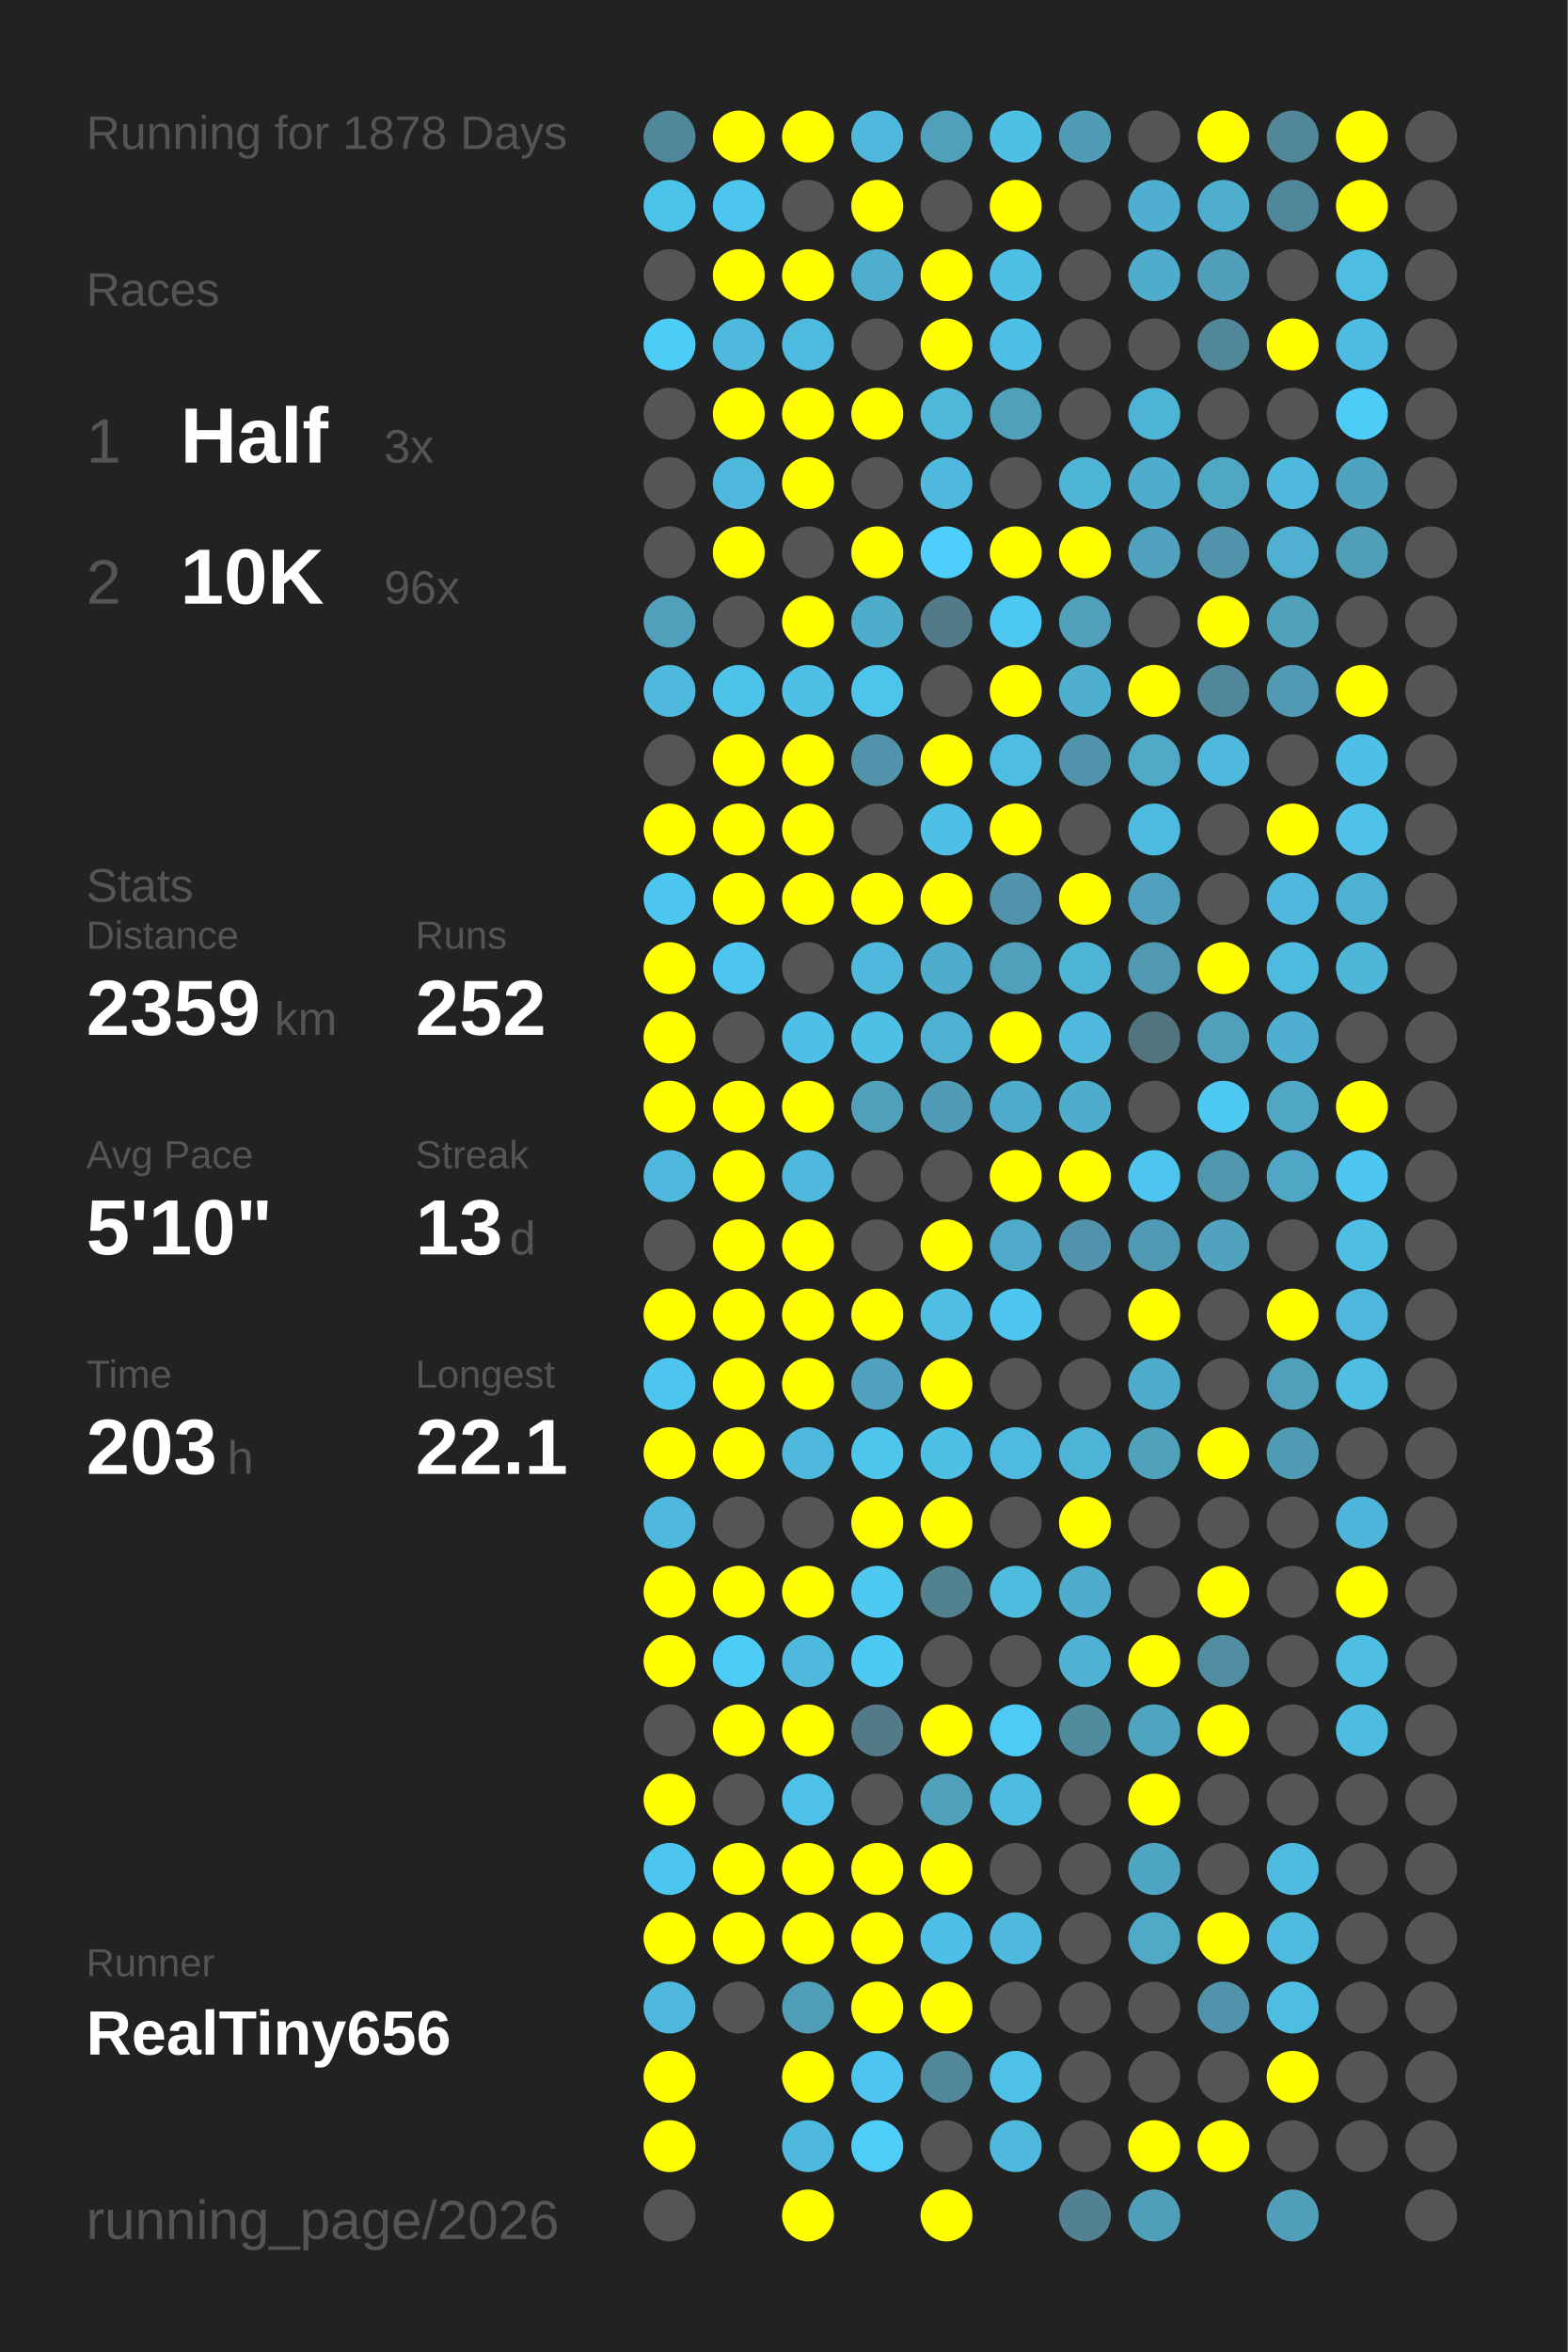
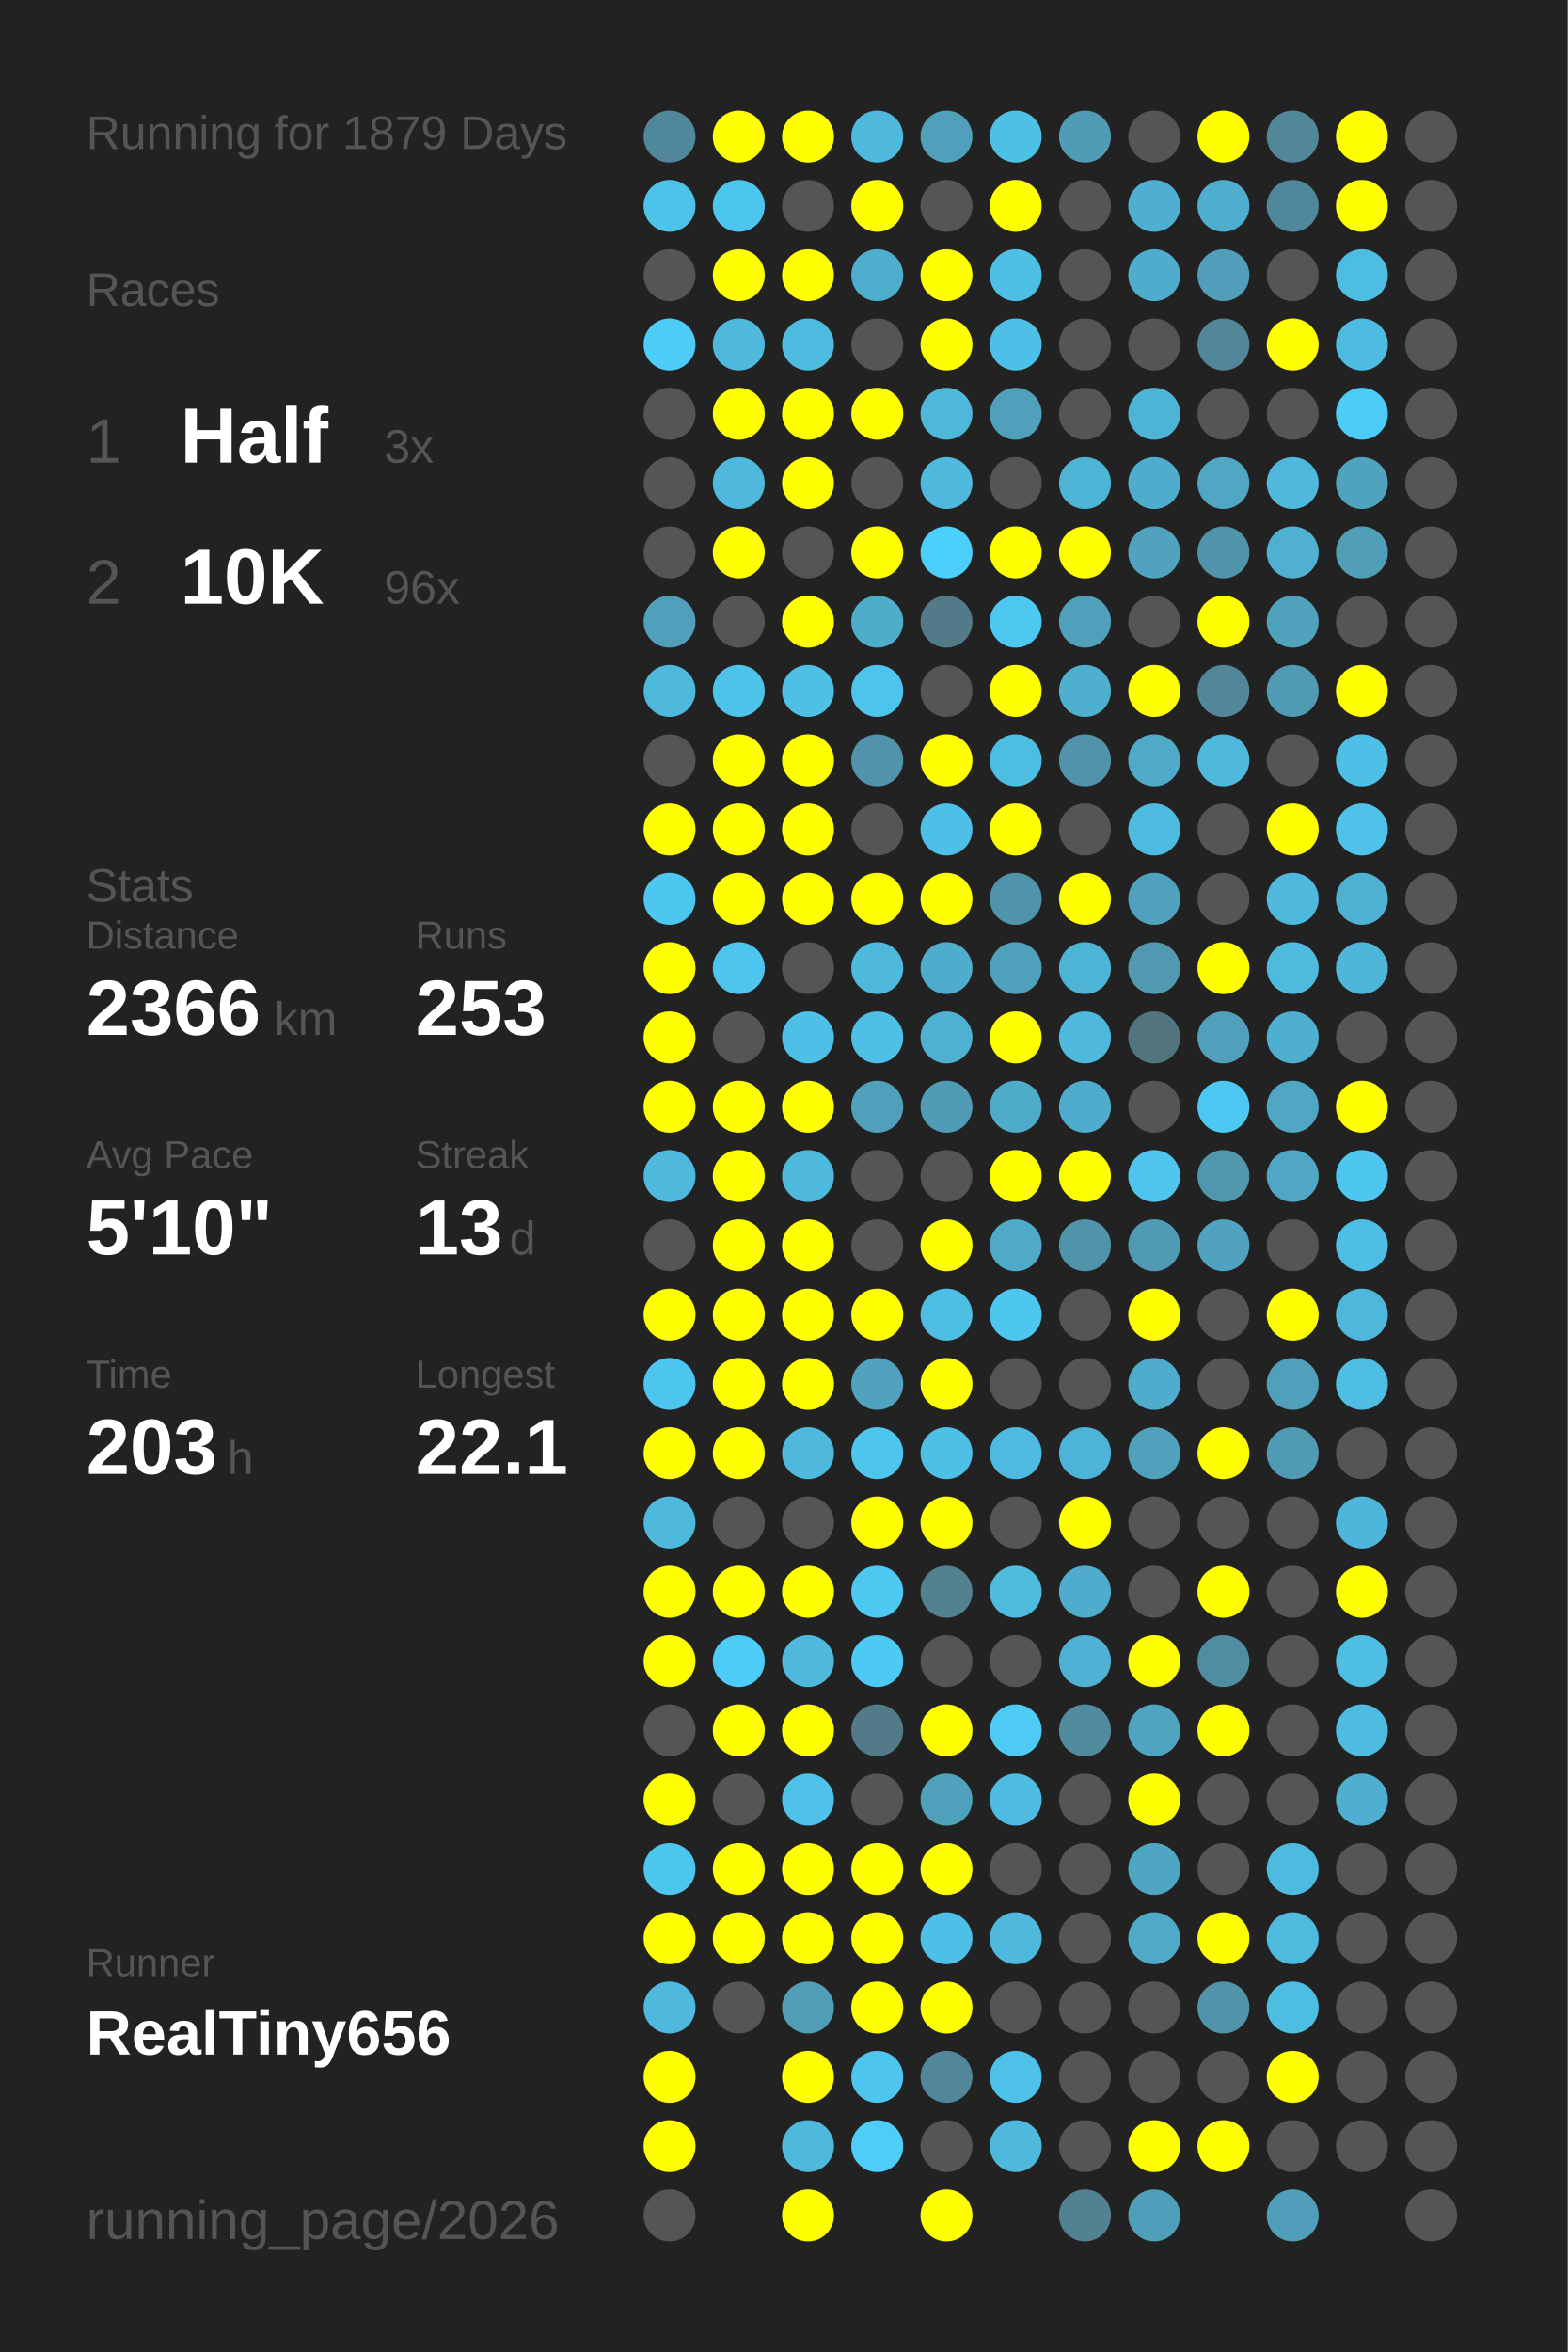
<svg xmlns="http://www.w3.org/2000/svg" baseProfile="full" height="300mm" version="1.1" viewBox="0,0,200,300" width="200mm">
  <defs />
  <rect fill="#222222" height="300" width="200" x="0" y="0" />
-   <text fill="#555555" style="font-size:6px; font-family:Arial;" x="11" y="19">Running for 1878 Days</text>
+   <text fill="#555555" style="font-size:6px; font-family:Arial;" x="11" y="19">Running for 1879 Days</text>
  <text fill="#555555" style="font-size:6px; font-family:Arial;" x="11" y="39">Races</text>
  <text fill="#555555" style="font-size:8px; font-family:Arial;" x="11" y="59">1</text>
  <text fill="#FFFFFF" style="font-size:10px; font-family:Arial; font-weight:bold;" x="23" y="59">Half</text>
  <text fill="#555555" style="font-size:6px; font-family:Arial;" x="49" y="59">3x</text>
  <text fill="#555555" style="font-size:8px; font-family:Arial;" x="11" y="77">2</text>
  <text fill="#FFFFFF" style="font-size:10px; font-family:Arial; font-weight:bold;" x="23" y="77">10K</text>
  <text fill="#555555" style="font-size:6px; font-family:Arial;" x="49" y="77">96x</text>
  <text fill="#555555" style="font-size:6px; font-family:Arial;" x="11" y="115">Stats</text>
  <text fill="#555555" style="font-size:5px; font-family:Arial;" x="11" y="121">Distance</text>
-   <text fill="#FFFFFF" style="font-size:10px; font-family:Arial; font-weight:bold;" x="11" y="132">2359</text>
+   <text fill="#FFFFFF" style="font-size:10px; font-family:Arial; font-weight:bold;" x="11" y="132">2366</text>
  <text fill="#555555" style="font-size:6px; font-family:Arial;" x="35" y="132">km</text>
  <text fill="#555555" style="font-size:5px; font-family:Arial;" x="53" y="121">Runs</text>
-   <text fill="#FFFFFF" style="font-size:10px; font-family:Arial; font-weight:bold;" x="53" y="132">252</text>
+   <text fill="#FFFFFF" style="font-size:10px; font-family:Arial; font-weight:bold;" x="53" y="132">253</text>
  <text fill="#555555" style="font-size:5px; font-family:Arial;" x="11" y="149">Avg Pace</text>
  <text fill="#FFFFFF" style="font-size:10px; font-family:Arial; font-weight:bold;" x="11" y="160">5'10"</text>
  <text fill="#555555" style="font-size:5px; font-family:Arial;" x="53" y="149">Streak</text>
  <text fill="#FFFFFF" style="font-size:10px; font-family:Arial; font-weight:bold;" x="53" y="160">13</text>
  <text fill="#555555" style="font-size:6px; font-family:Arial;" x="65" y="160">d</text>
  <text fill="#555555" style="font-size:5px; font-family:Arial;" x="11" y="177">Time</text>
  <text fill="#FFFFFF" style="font-size:10px; font-family:Arial; font-weight:bold;" x="11" y="188">203</text>
  <text fill="#555555" style="font-size:6px; font-family:Arial;" x="29" y="188">h</text>
  <text fill="#555555" style="font-size:5px; font-family:Arial;" x="53" y="177">Longest</text>
  <text fill="#FFFFFF" style="font-size:10px; font-family:Arial; font-weight:bold;" x="53" y="188">22.1</text>
  <text fill="#555555" style="font-size:5px; font-family:Arial;" x="11" y="252.065">Runner</text>
  <text fill="#FFFFFF" style="font-size:8px; font-family:Arial; font-weight:bold;" x="11" y="262.065">RealTiny656</text>
  <text fill="#555555" style="font-size:7px; font-family:Arial;" x="11" y="285.581">running_page/2026</text>
  <circle cx="85.417" cy="17.419" fill="#51879a" r="3.312" />
  <circle cx="85.417" cy="26.258" fill="#4dc3ea" r="3.312" />
  <circle cx="85.417" cy="35.097" fill="#555555" r="3.312" />
  <circle cx="85.417" cy="43.935" fill="#4dccf7" r="3.312" />
  <circle cx="85.417" cy="52.774" fill="#555555" r="3.312" />
  <circle cx="85.417" cy="61.613" fill="#555555" r="3.312" />
  <circle cx="85.417" cy="70.452" fill="#555555" r="3.312" />
  <circle cx="85.417" cy="79.29" fill="#50a0bb" r="3.312" />
  <circle cx="85.417" cy="88.129" fill="#4eb9dd" r="3.312" />
  <circle cx="85.417" cy="96.968" fill="#555555" r="3.312" />
  <circle cx="85.417" cy="105.806" fill="#FFFF00" r="3.312" />
  <circle cx="85.417" cy="114.645" fill="#4dc7f0" r="3.312" />
  <circle cx="85.417" cy="123.484" fill="#FFFF00" r="3.312" />
  <circle cx="85.417" cy="132.323" fill="#FFFF00" r="3.312" />
  <circle cx="85.417" cy="141.161" fill="#FFFF00" r="3.312" />
  <circle cx="85.417" cy="150" fill="#4eb9dd" r="3.312" />
  <circle cx="85.417" cy="158.839" fill="#555555" r="3.312" />
  <circle cx="85.417" cy="167.677" fill="#FFFF00" r="3.312" />
  <circle cx="85.417" cy="176.516" fill="#4dc6ef" r="3.312" />
  <circle cx="85.417" cy="185.355" fill="#FFFF00" r="3.312" />
  <circle cx="85.417" cy="194.194" fill="#4eb9dd" r="3.312" />
  <circle cx="85.417" cy="203.032" fill="#FFFF00" r="3.312" />
  <circle cx="85.417" cy="211.871" fill="#FFFF00" r="3.312" />
  <circle cx="85.417" cy="220.71" fill="#555555" r="3.312" />
  <circle cx="85.417" cy="229.548" fill="#FFFF00" r="3.312" />
  <circle cx="85.417" cy="238.387" fill="#4dc6ef" r="3.312" />
  <circle cx="85.417" cy="247.226" fill="#FFFF00" r="3.312" />
  <circle cx="85.417" cy="256.065" fill="#4eb9dd" r="3.312" />
  <circle cx="85.417" cy="264.903" fill="#FFFF00" r="3.312" />
  <circle cx="85.417" cy="273.742" fill="#FFFF00" r="3.312" />
  <circle cx="85.417" cy="282.581" fill="#555555" r="3.312" />
  <circle cx="94.25" cy="17.419" fill="#FFFF00" r="3.312" />
  <circle cx="94.25" cy="26.258" fill="#4dc6ef" r="3.312" />
  <circle cx="94.25" cy="35.097" fill="#FFFF00" r="3.312" />
  <circle cx="94.25" cy="43.935" fill="#4eb9dd" r="3.312" />
  <circle cx="94.25" cy="52.774" fill="#FFFF00" r="3.312" />
  <circle cx="94.25" cy="61.613" fill="#4eb9dd" r="3.312" />
  <circle cx="94.25" cy="70.452" fill="#FFFF00" r="3.312" />
  <circle cx="94.25" cy="79.29" fill="#555555" r="3.312" />
  <circle cx="94.25" cy="88.129" fill="#4dc3ea" r="3.312" />
  <circle cx="94.25" cy="96.968" fill="#FFFF00" r="3.312" />
  <circle cx="94.25" cy="105.806" fill="#FFFF00" r="3.312" />
  <circle cx="94.25" cy="114.645" fill="#FFFF00" r="3.312" />
  <circle cx="94.25" cy="123.484" fill="#4dc5ee" r="3.312" />
  <circle cx="94.25" cy="132.323" fill="#555555" r="3.312" />
  <circle cx="94.25" cy="141.161" fill="#FFFF00" r="3.312" />
  <circle cx="94.25" cy="150" fill="#FFFF00" r="3.312" />
  <circle cx="94.25" cy="158.839" fill="#FFFF00" r="3.312" />
  <circle cx="94.25" cy="167.677" fill="#FFFF00" r="3.312" />
  <circle cx="94.25" cy="176.516" fill="#FFFF00" r="3.312" />
  <circle cx="94.25" cy="185.355" fill="#FFFF00" r="3.312" />
  <circle cx="94.25" cy="194.194" fill="#555555" r="3.312" />
  <circle cx="94.25" cy="203.032" fill="#FFFF00" r="3.312" />
  <circle cx="94.25" cy="211.871" fill="#4dccf7" r="3.312" />
  <circle cx="94.25" cy="220.71" fill="#FFFF00" r="3.312" />
  <circle cx="94.25" cy="229.548" fill="#555555" r="3.312" />
  <circle cx="94.25" cy="238.387" fill="#FFFF00" r="3.312" />
  <circle cx="94.25" cy="247.226" fill="#FFFF00" r="3.312" />
  <circle cx="94.25" cy="256.065" fill="#555555" r="3.312" />
  <circle cx="103.083" cy="17.419" fill="#FFFF00" r="3.312" />
  <circle cx="103.083" cy="26.258" fill="#555555" r="3.312" />
  <circle cx="103.083" cy="35.097" fill="#FFFF00" r="3.312" />
  <circle cx="103.083" cy="43.935" fill="#4ebadf" r="3.312" />
  <circle cx="103.083" cy="52.774" fill="#FFFF00" r="3.312" />
  <circle cx="103.083" cy="61.613" fill="#FFFF00" r="3.312" />
  <circle cx="103.083" cy="70.452" fill="#555555" r="3.312" />
  <circle cx="103.083" cy="79.29" fill="#FFFF00" r="3.312" />
  <circle cx="103.083" cy="88.129" fill="#4ebfe5" r="3.312" />
  <circle cx="103.083" cy="96.968" fill="#FFFF00" r="3.312" />
  <circle cx="103.083" cy="105.806" fill="#FFFF00" r="3.312" />
  <circle cx="103.083" cy="114.645" fill="#FFFF00" r="3.312" />
  <circle cx="103.083" cy="123.484" fill="#555555" r="3.312" />
  <circle cx="103.083" cy="132.323" fill="#4ec0e7" r="3.312" />
  <circle cx="103.083" cy="141.161" fill="#FFFF00" r="3.312" />
  <circle cx="103.083" cy="150" fill="#4eb9dd" r="3.312" />
  <circle cx="103.083" cy="158.839" fill="#FFFF00" r="3.312" />
  <circle cx="103.083" cy="167.677" fill="#FFFF00" r="3.312" />
  <circle cx="103.083" cy="176.516" fill="#FFFF00" r="3.312" />
  <circle cx="103.083" cy="185.355" fill="#4eb9dd" r="3.312" />
  <circle cx="103.083" cy="194.194" fill="#555555" r="3.312" />
  <circle cx="103.083" cy="203.032" fill="#FFFF00" r="3.312" />
  <circle cx="103.083" cy="211.871" fill="#4eb9dd" r="3.312" />
  <circle cx="103.083" cy="220.71" fill="#FFFF00" r="3.312" />
  <circle cx="103.083" cy="229.548" fill="#4ec1e8" r="3.312" />
  <circle cx="103.083" cy="238.387" fill="#FFFF00" r="3.312" />
  <circle cx="103.083" cy="247.226" fill="#FFFF00" r="3.312" />
  <circle cx="103.083" cy="256.065" fill="#509db7" r="3.312" />
  <circle cx="103.083" cy="264.903" fill="#FFFF00" r="3.312" />
  <circle cx="103.083" cy="273.742" fill="#4eb9dd" r="3.312" />
  <circle cx="103.083" cy="282.581" fill="#FFFF00" r="3.312" />
  <circle cx="111.917" cy="17.419" fill="#4eb9dd" r="3.312" />
  <circle cx="111.917" cy="26.258" fill="#FFFF00" r="3.312" />
  <circle cx="111.917" cy="35.097" fill="#4faece" r="3.312" />
  <circle cx="111.917" cy="43.935" fill="#555555" r="3.312" />
  <circle cx="111.917" cy="52.774" fill="#FFFF00" r="3.312" />
  <circle cx="111.917" cy="61.613" fill="#555555" r="3.312" />
  <circle cx="111.917" cy="70.452" fill="#FFFF00" r="3.312" />
  <circle cx="111.917" cy="79.29" fill="#4fadcc" r="3.312" />
  <circle cx="111.917" cy="88.129" fill="#4dc4eb" r="3.312" />
  <circle cx="111.917" cy="96.968" fill="#5093aa" r="3.312" />
  <circle cx="111.917" cy="105.806" fill="#555555" r="3.312" />
  <circle cx="111.917" cy="114.645" fill="#FFFF00" r="3.312" />
  <circle cx="111.917" cy="123.484" fill="#4eb9dd" r="3.312" />
  <circle cx="111.917" cy="132.323" fill="#4ebfe5" r="3.312" />
  <circle cx="111.917" cy="141.161" fill="#50a0bb" r="3.312" />
  <circle cx="111.917" cy="150" fill="#555555" r="3.312" />
  <circle cx="111.917" cy="158.839" fill="#555555" r="3.312" />
  <circle cx="111.917" cy="167.677" fill="#FFFF00" r="3.312" />
  <circle cx="111.917" cy="176.516" fill="#50a2be" r="3.312" />
  <circle cx="111.917" cy="185.355" fill="#4dc5ed" r="3.312" />
  <circle cx="111.917" cy="194.194" fill="#FFFF00" r="3.312" />
  <circle cx="111.917" cy="203.032" fill="#4dc8f1" r="3.312" />
  <circle cx="111.917" cy="211.871" fill="#4dcaf4" r="3.312" />
  <circle cx="111.917" cy="220.71" fill="#527a88" r="3.312" />
  <circle cx="111.917" cy="229.548" fill="#555555" r="3.312" />
  <circle cx="111.917" cy="238.387" fill="#FFFF00" r="3.312" />
  <circle cx="111.917" cy="247.226" fill="#FFFF00" r="3.312" />
  <circle cx="111.917" cy="256.065" fill="#FFFF00" r="3.312" />
  <circle cx="111.917" cy="264.903" fill="#4dc5ee" r="3.312" />
  <circle cx="111.917" cy="273.742" fill="#4dcdf8" r="3.312" />
  <circle cx="120.75" cy="17.419" fill="#50a0bb" r="3.312" />
  <circle cx="120.75" cy="26.258" fill="#555555" r="3.312" />
  <circle cx="120.75" cy="35.097" fill="#FFFF00" r="3.312" />
  <circle cx="120.75" cy="43.935" fill="#FFFF00" r="3.312" />
  <circle cx="120.75" cy="52.774" fill="#4eb7da" r="3.312" />
  <circle cx="120.75" cy="61.613" fill="#4eb9dd" r="3.312" />
  <circle cx="120.75" cy="70.452" fill="#4dcffb" r="3.312" />
  <circle cx="120.75" cy="79.29" fill="#527a88" r="3.312" />
  <circle cx="120.75" cy="88.129" fill="#555555" r="3.312" />
  <circle cx="120.75" cy="96.968" fill="#FFFF00" r="3.312" />
  <circle cx="120.75" cy="105.806" fill="#4ebfe6" r="3.312" />
  <circle cx="120.75" cy="114.645" fill="#FFFF00" r="3.312" />
  <circle cx="120.75" cy="123.484" fill="#4faccc" r="3.312" />
  <circle cx="120.75" cy="132.323" fill="#4fb1d2" r="3.312" />
  <circle cx="120.75" cy="141.161" fill="#509cb6" r="3.312" />
  <circle cx="120.75" cy="150" fill="#555555" r="3.312" />
  <circle cx="120.75" cy="158.839" fill="#FFFF00" r="3.312" />
  <circle cx="120.75" cy="167.677" fill="#4ebee3" r="3.312" />
  <circle cx="120.75" cy="176.516" fill="#FFFF00" r="3.312" />
  <circle cx="120.75" cy="185.355" fill="#4ebfe5" r="3.312" />
  <circle cx="120.75" cy="194.194" fill="#FFFF00" r="3.312" />
  <circle cx="120.75" cy="203.032" fill="#528190" r="3.312" />
  <circle cx="120.75" cy="211.871" fill="#555555" r="3.312" />
  <circle cx="120.75" cy="220.71" fill="#FFFF00" r="3.312" />
  <circle cx="120.75" cy="229.548" fill="#50a1bc" r="3.312" />
  <circle cx="120.75" cy="238.387" fill="#FFFF00" r="3.312" />
  <circle cx="120.75" cy="247.226" fill="#4ebfe6" r="3.312" />
  <circle cx="120.75" cy="256.065" fill="#FFFF00" r="3.312" />
  <circle cx="120.75" cy="264.903" fill="#518799" r="3.312" />
  <circle cx="120.75" cy="273.742" fill="#555555" r="3.312" />
  <circle cx="120.75" cy="282.581" fill="#FFFF00" r="3.312" />
  <circle cx="129.583" cy="17.419" fill="#4ec0e6" r="3.312" />
  <circle cx="129.583" cy="26.258" fill="#FFFF00" r="3.312" />
  <circle cx="129.583" cy="35.097" fill="#4ebfe5" r="3.312" />
  <circle cx="129.583" cy="43.935" fill="#4ec0e7" r="3.312" />
  <circle cx="129.583" cy="52.774" fill="#50a0bb" r="3.312" />
  <circle cx="129.583" cy="61.613" fill="#555555" r="3.312" />
  <circle cx="129.583" cy="70.452" fill="#FFFF00" r="3.312" />
  <circle cx="129.583" cy="79.29" fill="#4dc8f1" r="3.312" />
  <circle cx="129.583" cy="88.129" fill="#FFFF00" r="3.312" />
  <circle cx="129.583" cy="96.968" fill="#4ebde2" r="3.312" />
  <circle cx="129.583" cy="105.806" fill="#FFFF00" r="3.312" />
  <circle cx="129.583" cy="114.645" fill="#5093aa" r="3.312" />
  <circle cx="129.583" cy="123.484" fill="#50a0bb" r="3.312" />
  <circle cx="129.583" cy="132.323" fill="#FFFF00" r="3.312" />
  <circle cx="129.583" cy="141.161" fill="#4fabca" r="3.312" />
  <circle cx="129.583" cy="150" fill="#FFFF00" r="3.312" />
  <circle cx="129.583" cy="158.839" fill="#4fa9c8" r="3.312" />
  <circle cx="129.583" cy="167.677" fill="#4dc7f0" r="3.312" />
  <circle cx="129.583" cy="176.516" fill="#555555" r="3.312" />
  <circle cx="129.583" cy="185.355" fill="#4ebadf" r="3.312" />
  <circle cx="129.583" cy="194.194" fill="#555555" r="3.312" />
  <circle cx="129.583" cy="203.032" fill="#4ebbdf" r="3.312" />
  <circle cx="129.583" cy="211.871" fill="#555555" r="3.312" />
  <circle cx="129.583" cy="220.71" fill="#4dcbf5" r="3.312" />
  <circle cx="129.583" cy="229.548" fill="#4ebbe0" r="3.312" />
  <circle cx="129.583" cy="238.387" fill="#555555" r="3.312" />
  <circle cx="129.583" cy="247.226" fill="#4eb9dd" r="3.312" />
  <circle cx="129.583" cy="256.065" fill="#555555" r="3.312" />
  <circle cx="129.583" cy="264.903" fill="#4ec1e9" r="3.312" />
  <circle cx="129.583" cy="273.742" fill="#4eb9dd" r="3.312" />
  <circle cx="138.417" cy="17.419" fill="#509bb5" r="3.312" />
  <circle cx="138.417" cy="26.258" fill="#555555" r="3.312" />
  <circle cx="138.417" cy="35.097" fill="#555555" r="3.312" />
  <circle cx="138.417" cy="43.935" fill="#555555" r="3.312" />
  <circle cx="138.417" cy="52.774" fill="#555555" r="3.312" />
  <circle cx="138.417" cy="61.613" fill="#4eb4d6" r="3.312" />
  <circle cx="138.417" cy="70.452" fill="#FFFF00" r="3.312" />
  <circle cx="138.417" cy="79.29" fill="#50a0bb" r="3.312" />
  <circle cx="138.417" cy="88.129" fill="#4fafcf" r="3.312" />
  <circle cx="138.417" cy="96.968" fill="#5093aa" r="3.312" />
  <circle cx="138.417" cy="105.806" fill="#555555" r="3.312" />
  <circle cx="138.417" cy="114.645" fill="#FFFF00" r="3.312" />
  <circle cx="138.417" cy="123.484" fill="#4eb4d6" r="3.312" />
  <circle cx="138.417" cy="132.323" fill="#4eb9dd" r="3.312" />
  <circle cx="138.417" cy="141.161" fill="#4faccc" r="3.312" />
  <circle cx="138.417" cy="150" fill="#FFFF00" r="3.312" />
  <circle cx="138.417" cy="158.839" fill="#5093aa" r="3.312" />
  <circle cx="138.417" cy="167.677" fill="#555555" r="3.312" />
  <circle cx="138.417" cy="176.516" fill="#555555" r="3.312" />
  <circle cx="138.417" cy="185.355" fill="#4eb4d7" r="3.312" />
  <circle cx="138.417" cy="194.194" fill="#FFFF00" r="3.312" />
  <circle cx="138.417" cy="203.032" fill="#4faccc" r="3.312" />
  <circle cx="138.417" cy="211.871" fill="#4fb2d4" r="3.312" />
  <circle cx="138.417" cy="220.71" fill="#518b9e" r="3.312" />
  <circle cx="138.417" cy="229.548" fill="#555555" r="3.312" />
  <circle cx="138.417" cy="238.387" fill="#555555" r="3.312" />
  <circle cx="138.417" cy="247.226" fill="#555555" r="3.312" />
  <circle cx="138.417" cy="256.065" fill="#555555" r="3.312" />
  <circle cx="138.417" cy="264.903" fill="#555555" r="3.312" />
  <circle cx="138.417" cy="273.742" fill="#555555" r="3.312" />
  <circle cx="138.417" cy="282.581" fill="#528191" r="3.312" />
  <circle cx="147.25" cy="17.419" fill="#555555" r="3.312" />
  <circle cx="147.25" cy="26.258" fill="#4fafd0" r="3.312" />
  <circle cx="147.25" cy="35.097" fill="#4faccc" r="3.312" />
  <circle cx="147.25" cy="43.935" fill="#555555" r="3.312" />
  <circle cx="147.25" cy="52.774" fill="#4eb4d6" r="3.312" />
  <circle cx="147.25" cy="61.613" fill="#4faccc" r="3.312" />
  <circle cx="147.25" cy="70.452" fill="#50a2be" r="3.312" />
  <circle cx="147.25" cy="79.29" fill="#555555" r="3.312" />
  <circle cx="147.25" cy="88.129" fill="#FFFF00" r="3.312" />
  <circle cx="147.25" cy="96.968" fill="#4fa9c7" r="3.312" />
  <circle cx="147.25" cy="105.806" fill="#4ebadf" r="3.312" />
  <circle cx="147.25" cy="114.645" fill="#50a1bd" r="3.312" />
  <circle cx="147.25" cy="123.484" fill="#5099b1" r="3.312" />
  <circle cx="147.25" cy="132.323" fill="#52747f" r="3.312" />
  <circle cx="147.25" cy="141.161" fill="#555555" r="3.312" />
  <circle cx="147.25" cy="150" fill="#4dc5ee" r="3.312" />
  <circle cx="147.25" cy="158.839" fill="#509ab3" r="3.312" />
  <circle cx="147.25" cy="167.677" fill="#FFFF00" r="3.312" />
  <circle cx="147.25" cy="176.516" fill="#4faccc" r="3.312" />
  <circle cx="147.25" cy="185.355" fill="#50a1bc" r="3.312" />
  <circle cx="147.25" cy="194.194" fill="#555555" r="3.312" />
  <circle cx="147.25" cy="203.032" fill="#555555" r="3.312" />
  <circle cx="147.25" cy="211.871" fill="#FFFF00" r="3.312" />
  <circle cx="147.25" cy="220.71" fill="#4fa4c0" r="3.312" />
  <circle cx="147.25" cy="229.548" fill="#FFFF00" r="3.312" />
  <circle cx="147.25" cy="238.387" fill="#4fa6c3" r="3.312" />
  <circle cx="147.25" cy="247.226" fill="#4faac8" r="3.312" />
  <circle cx="147.25" cy="256.065" fill="#555555" r="3.312" />
  <circle cx="147.25" cy="264.903" fill="#555555" r="3.312" />
  <circle cx="147.25" cy="273.742" fill="#FFFF00" r="3.312" />
  <circle cx="147.25" cy="282.581" fill="#509fba" r="3.312" />
  <circle cx="156.083" cy="17.419" fill="#FFFF00" r="3.312" />
  <circle cx="156.083" cy="26.258" fill="#4faece" r="3.312" />
  <circle cx="156.083" cy="35.097" fill="#509eb9" r="3.312" />
  <circle cx="156.083" cy="43.935" fill="#518799" r="3.312" />
  <circle cx="156.083" cy="52.774" fill="#555555" r="3.312" />
  <circle cx="156.083" cy="61.613" fill="#4fa7c4" r="3.312" />
  <circle cx="156.083" cy="70.452" fill="#5093aa" r="3.312" />
  <circle cx="156.083" cy="79.29" fill="#FFFF00" r="3.312" />
  <circle cx="156.083" cy="88.129" fill="#518799" r="3.312" />
  <circle cx="156.083" cy="96.968" fill="#4eb9dd" r="3.312" />
  <circle cx="156.083" cy="105.806" fill="#555555" r="3.312" />
  <circle cx="156.083" cy="114.645" fill="#555555" r="3.312" />
  <circle cx="156.083" cy="123.484" fill="#FFFF00" r="3.312" />
  <circle cx="156.083" cy="132.323" fill="#50a0bb" r="3.312" />
  <circle cx="156.083" cy="141.161" fill="#4dc8f2" r="3.312" />
  <circle cx="156.083" cy="150" fill="#5096ad" r="3.312" />
  <circle cx="156.083" cy="158.839" fill="#50a2be" r="3.312" />
  <circle cx="156.083" cy="167.677" fill="#555555" r="3.312" />
  <circle cx="156.083" cy="176.516" fill="#555555" r="3.312" />
  <circle cx="156.083" cy="185.355" fill="#FFFF00" r="3.312" />
  <circle cx="156.083" cy="194.194" fill="#555555" r="3.312" />
  <circle cx="156.083" cy="203.032" fill="#FFFF00" r="3.312" />
  <circle cx="156.083" cy="211.871" fill="#518da1" r="3.312" />
  <circle cx="156.083" cy="220.71" fill="#FFFF00" r="3.312" />
  <circle cx="156.083" cy="229.548" fill="#555555" r="3.312" />
  <circle cx="156.083" cy="238.387" fill="#555555" r="3.312" />
  <circle cx="156.083" cy="247.226" fill="#FFFF00" r="3.312" />
  <circle cx="156.083" cy="256.065" fill="#5093aa" r="3.312" />
  <circle cx="156.083" cy="264.903" fill="#555555" r="3.312" />
  <circle cx="156.083" cy="273.742" fill="#FFFF00" r="3.312" />
  <circle cx="164.917" cy="17.419" fill="#518799" r="3.312" />
  <circle cx="164.917" cy="26.258" fill="#51879a" r="3.312" />
  <circle cx="164.917" cy="35.097" fill="#555555" r="3.312" />
  <circle cx="164.917" cy="43.935" fill="#FFFF00" r="3.312" />
  <circle cx="164.917" cy="52.774" fill="#555555" r="3.312" />
  <circle cx="164.917" cy="61.613" fill="#4eb9dd" r="3.312" />
  <circle cx="164.917" cy="70.452" fill="#4fb0d1" r="3.312" />
  <circle cx="164.917" cy="79.29" fill="#50a1bc" r="3.312" />
  <circle cx="164.917" cy="88.129" fill="#509ab3" r="3.312" />
  <circle cx="164.917" cy="96.968" fill="#555555" r="3.312" />
  <circle cx="164.917" cy="105.806" fill="#FFFF00" r="3.312" />
  <circle cx="164.917" cy="114.645" fill="#4eb9dd" r="3.312" />
  <circle cx="164.917" cy="123.484" fill="#4ebade" r="3.312" />
  <circle cx="164.917" cy="132.323" fill="#4fafd0" r="3.312" />
  <circle cx="164.917" cy="141.161" fill="#4fa7c4" r="3.312" />
  <circle cx="164.917" cy="150" fill="#4fa7c5" r="3.312" />
  <circle cx="164.917" cy="158.839" fill="#555555" r="3.312" />
  <circle cx="164.917" cy="167.677" fill="#FFFF00" r="3.312" />
  <circle cx="164.917" cy="176.516" fill="#50a0bb" r="3.312" />
  <circle cx="164.917" cy="185.355" fill="#509bb4" r="3.312" />
  <circle cx="164.917" cy="194.194" fill="#555555" r="3.312" />
  <circle cx="164.917" cy="203.032" fill="#555555" r="3.312" />
  <circle cx="164.917" cy="211.871" fill="#555555" r="3.312" />
  <circle cx="164.917" cy="220.71" fill="#555555" r="3.312" />
  <circle cx="164.917" cy="229.548" fill="#555555" r="3.312" />
  <circle cx="164.917" cy="238.387" fill="#4ebadf" r="3.312" />
  <circle cx="164.917" cy="247.226" fill="#4ebade" r="3.312" />
  <circle cx="164.917" cy="256.065" fill="#4ebde2" r="3.312" />
  <circle cx="164.917" cy="264.903" fill="#FFFF00" r="3.312" />
  <circle cx="164.917" cy="273.742" fill="#555555" r="3.312" />
  <circle cx="164.917" cy="282.581" fill="#509eb9" r="3.312" />
  <circle cx="173.75" cy="17.419" fill="#FFFF00" r="3.312" />
  <circle cx="173.75" cy="26.258" fill="#FFFF00" r="3.312" />
  <circle cx="173.75" cy="35.097" fill="#4ebde2" r="3.312" />
  <circle cx="173.75" cy="43.935" fill="#4ebce2" r="3.312" />
  <circle cx="173.75" cy="52.774" fill="#4dccf7" r="3.312" />
  <circle cx="173.75" cy="61.613" fill="#4fa3bf" r="3.312" />
  <circle cx="173.75" cy="70.452" fill="#509eb8" r="3.312" />
  <circle cx="173.75" cy="79.29" fill="#555555" r="3.312" />
  <circle cx="173.75" cy="88.129" fill="#FFFF00" r="3.312" />
  <circle cx="173.75" cy="96.968" fill="#4ebfe6" r="3.312" />
  <circle cx="173.75" cy="105.806" fill="#4ec2e9" r="3.312" />
  <circle cx="173.75" cy="114.645" fill="#4fb1d2" r="3.312" />
  <circle cx="173.75" cy="123.484" fill="#4eb6d9" r="3.312" />
  <circle cx="173.75" cy="132.323" fill="#555555" r="3.312" />
  <circle cx="173.75" cy="141.161" fill="#FFFF00" r="3.312" />
  <circle cx="173.75" cy="150" fill="#4dc7f0" r="3.312" />
  <circle cx="173.75" cy="158.839" fill="#4ebee4" r="3.312" />
  <circle cx="173.75" cy="167.677" fill="#4eb7db" r="3.312" />
  <circle cx="173.75" cy="176.516" fill="#4ebee4" r="3.312" />
  <circle cx="173.75" cy="185.355" fill="#555555" r="3.312" />
  <circle cx="173.75" cy="194.194" fill="#4eb6da" r="3.312" />
  <circle cx="173.75" cy="203.032" fill="#FFFF00" r="3.312" />
  <circle cx="173.75" cy="211.871" fill="#4ebee3" r="3.312" />
  <circle cx="173.75" cy="220.71" fill="#4ebbe0" r="3.312" />
-   <circle cx="173.75" cy="229.548" fill="#555555" r="3.312" />
+   <circle cx="173.75" cy="229.548" fill="#4fafd0" r="3.312" />
  <circle cx="173.75" cy="238.387" fill="#555555" r="3.312" />
  <circle cx="173.75" cy="247.226" fill="#555555" r="3.312" />
  <circle cx="173.75" cy="256.065" fill="#555555" r="3.312" />
  <circle cx="173.75" cy="264.903" fill="#555555" r="3.312" />
  <circle cx="173.75" cy="273.742" fill="#555555" r="3.312" />
  <circle cx="182.583" cy="17.419" fill="#555555" r="3.312" />
  <circle cx="182.583" cy="26.258" fill="#555555" r="3.312" />
  <circle cx="182.583" cy="35.097" fill="#555555" r="3.312" />
  <circle cx="182.583" cy="43.935" fill="#555555" r="3.312" />
  <circle cx="182.583" cy="52.774" fill="#555555" r="3.312" />
  <circle cx="182.583" cy="61.613" fill="#555555" r="3.312" />
  <circle cx="182.583" cy="70.452" fill="#555555" r="3.312" />
  <circle cx="182.583" cy="79.29" fill="#555555" r="3.312" />
  <circle cx="182.583" cy="88.129" fill="#555555" r="3.312" />
  <circle cx="182.583" cy="96.968" fill="#555555" r="3.312" />
  <circle cx="182.583" cy="105.806" fill="#555555" r="3.312" />
  <circle cx="182.583" cy="114.645" fill="#555555" r="3.312" />
  <circle cx="182.583" cy="123.484" fill="#555555" r="3.312" />
  <circle cx="182.583" cy="132.323" fill="#555555" r="3.312" />
  <circle cx="182.583" cy="141.161" fill="#555555" r="3.312" />
  <circle cx="182.583" cy="150" fill="#555555" r="3.312" />
  <circle cx="182.583" cy="158.839" fill="#555555" r="3.312" />
  <circle cx="182.583" cy="167.677" fill="#555555" r="3.312" />
  <circle cx="182.583" cy="176.516" fill="#555555" r="3.312" />
  <circle cx="182.583" cy="185.355" fill="#555555" r="3.312" />
  <circle cx="182.583" cy="194.194" fill="#555555" r="3.312" />
  <circle cx="182.583" cy="203.032" fill="#555555" r="3.312" />
  <circle cx="182.583" cy="211.871" fill="#555555" r="3.312" />
  <circle cx="182.583" cy="220.71" fill="#555555" r="3.312" />
  <circle cx="182.583" cy="229.548" fill="#555555" r="3.312" />
  <circle cx="182.583" cy="238.387" fill="#555555" r="3.312" />
  <circle cx="182.583" cy="247.226" fill="#555555" r="3.312" />
  <circle cx="182.583" cy="256.065" fill="#555555" r="3.312" />
  <circle cx="182.583" cy="264.903" fill="#555555" r="3.312" />
  <circle cx="182.583" cy="273.742" fill="#555555" r="3.312" />
  <circle cx="182.583" cy="282.581" fill="#555555" r="3.312" />
</svg>
